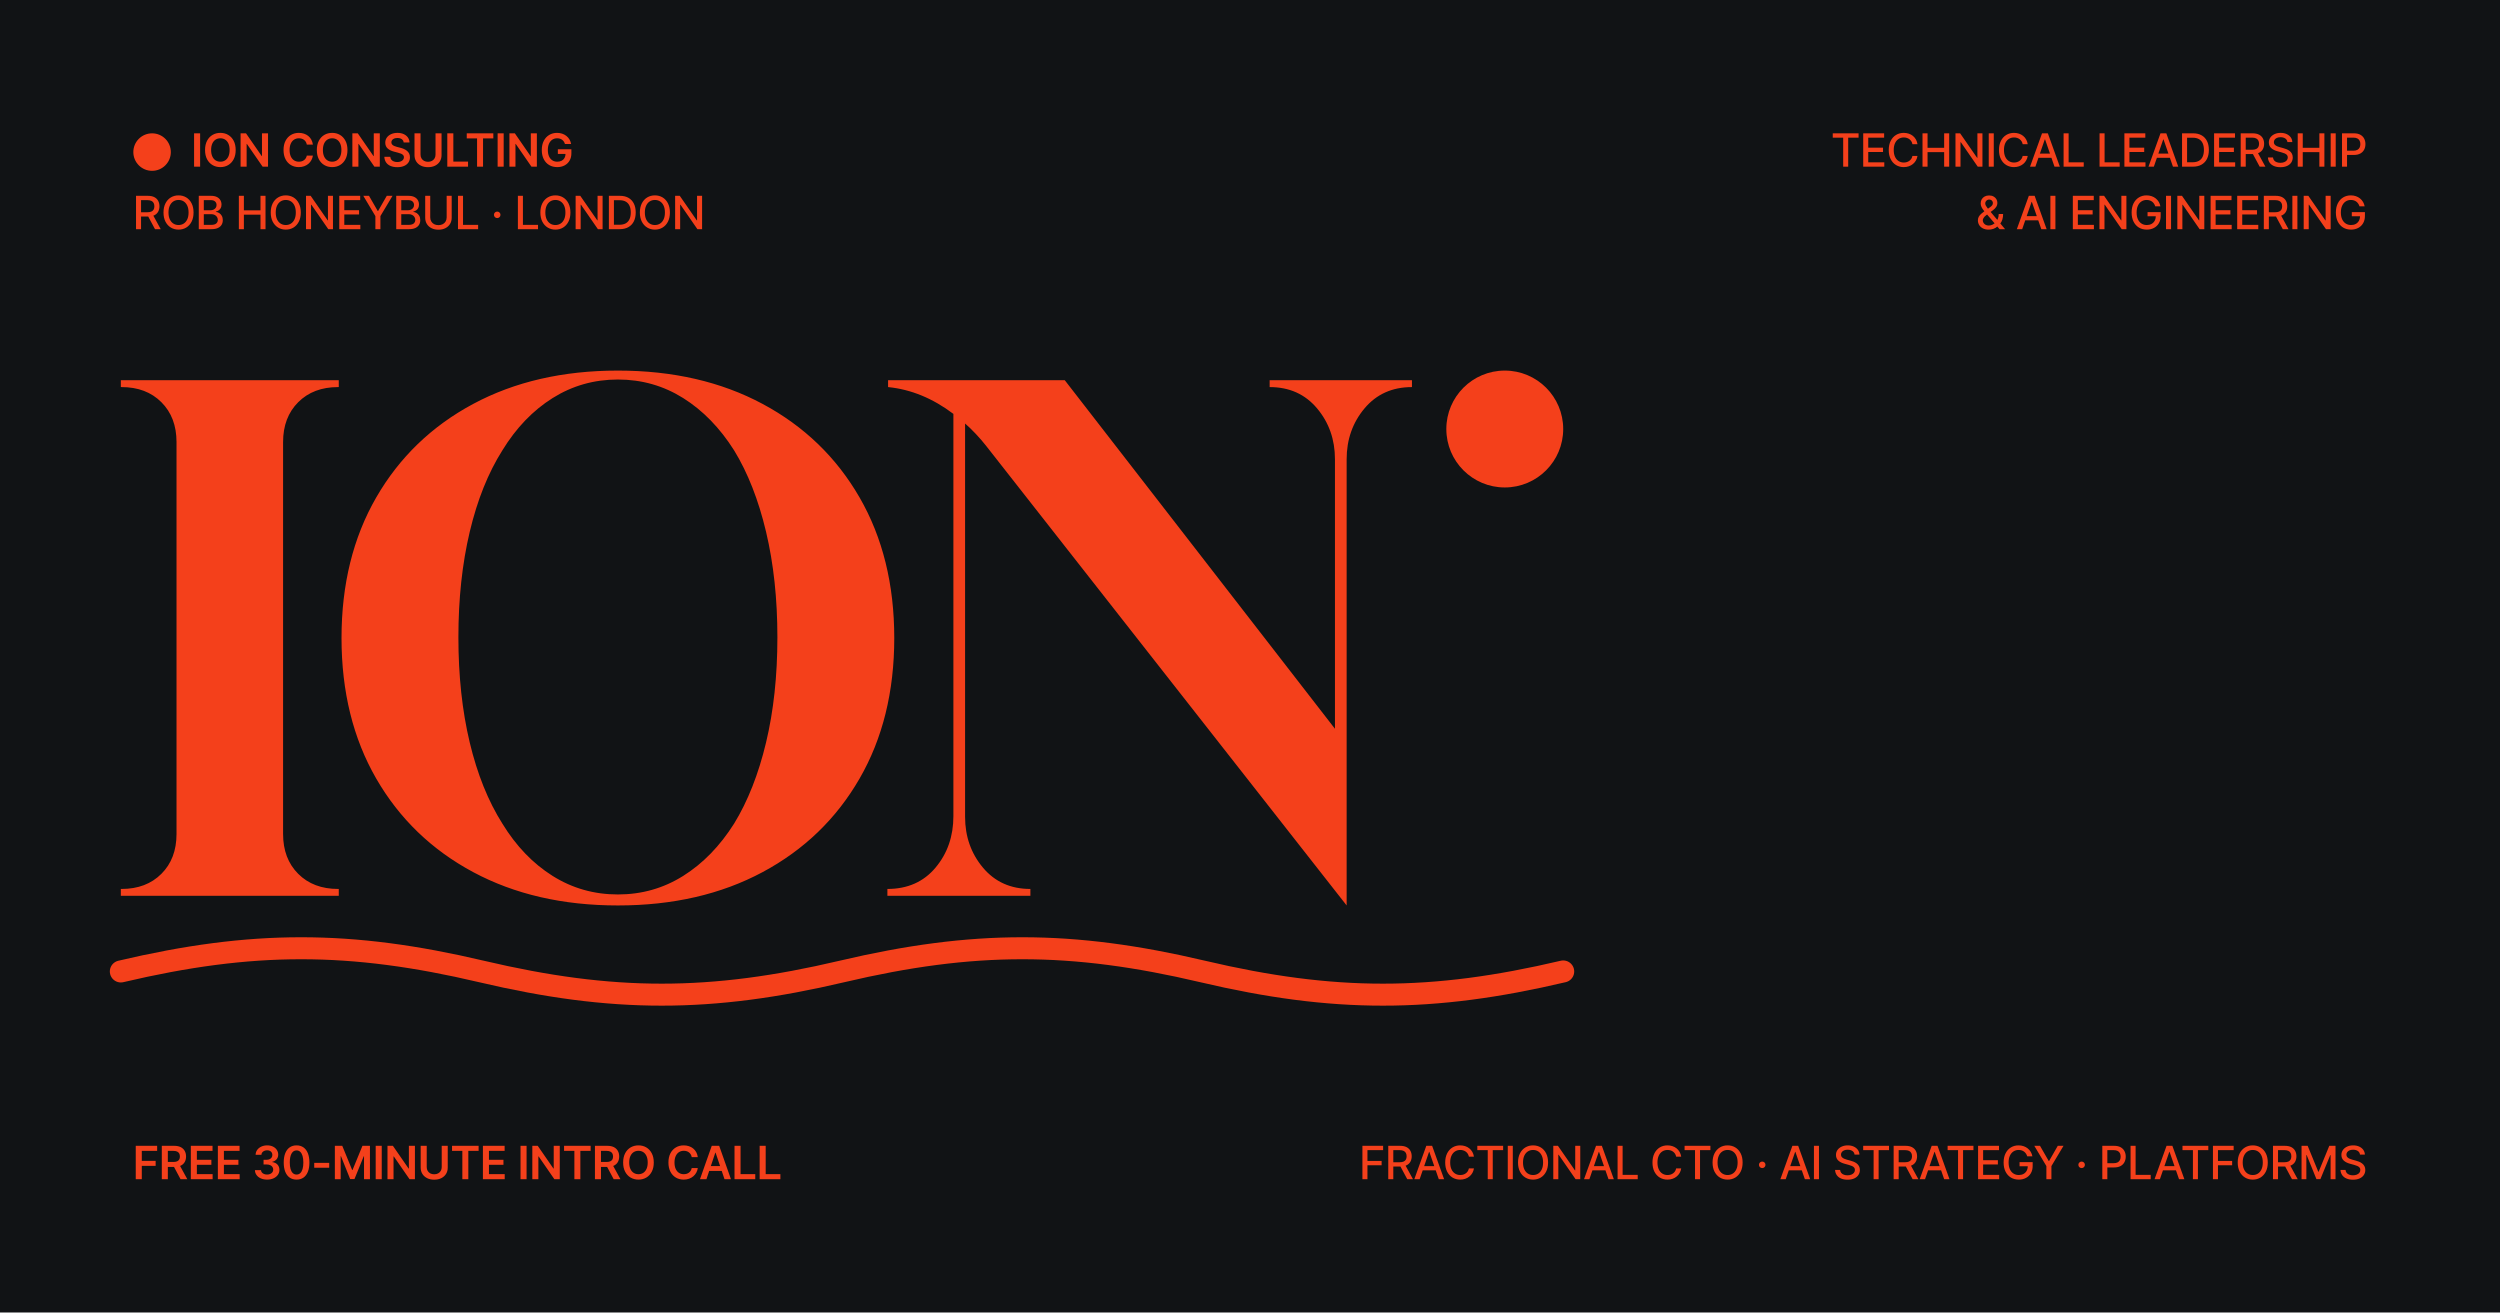
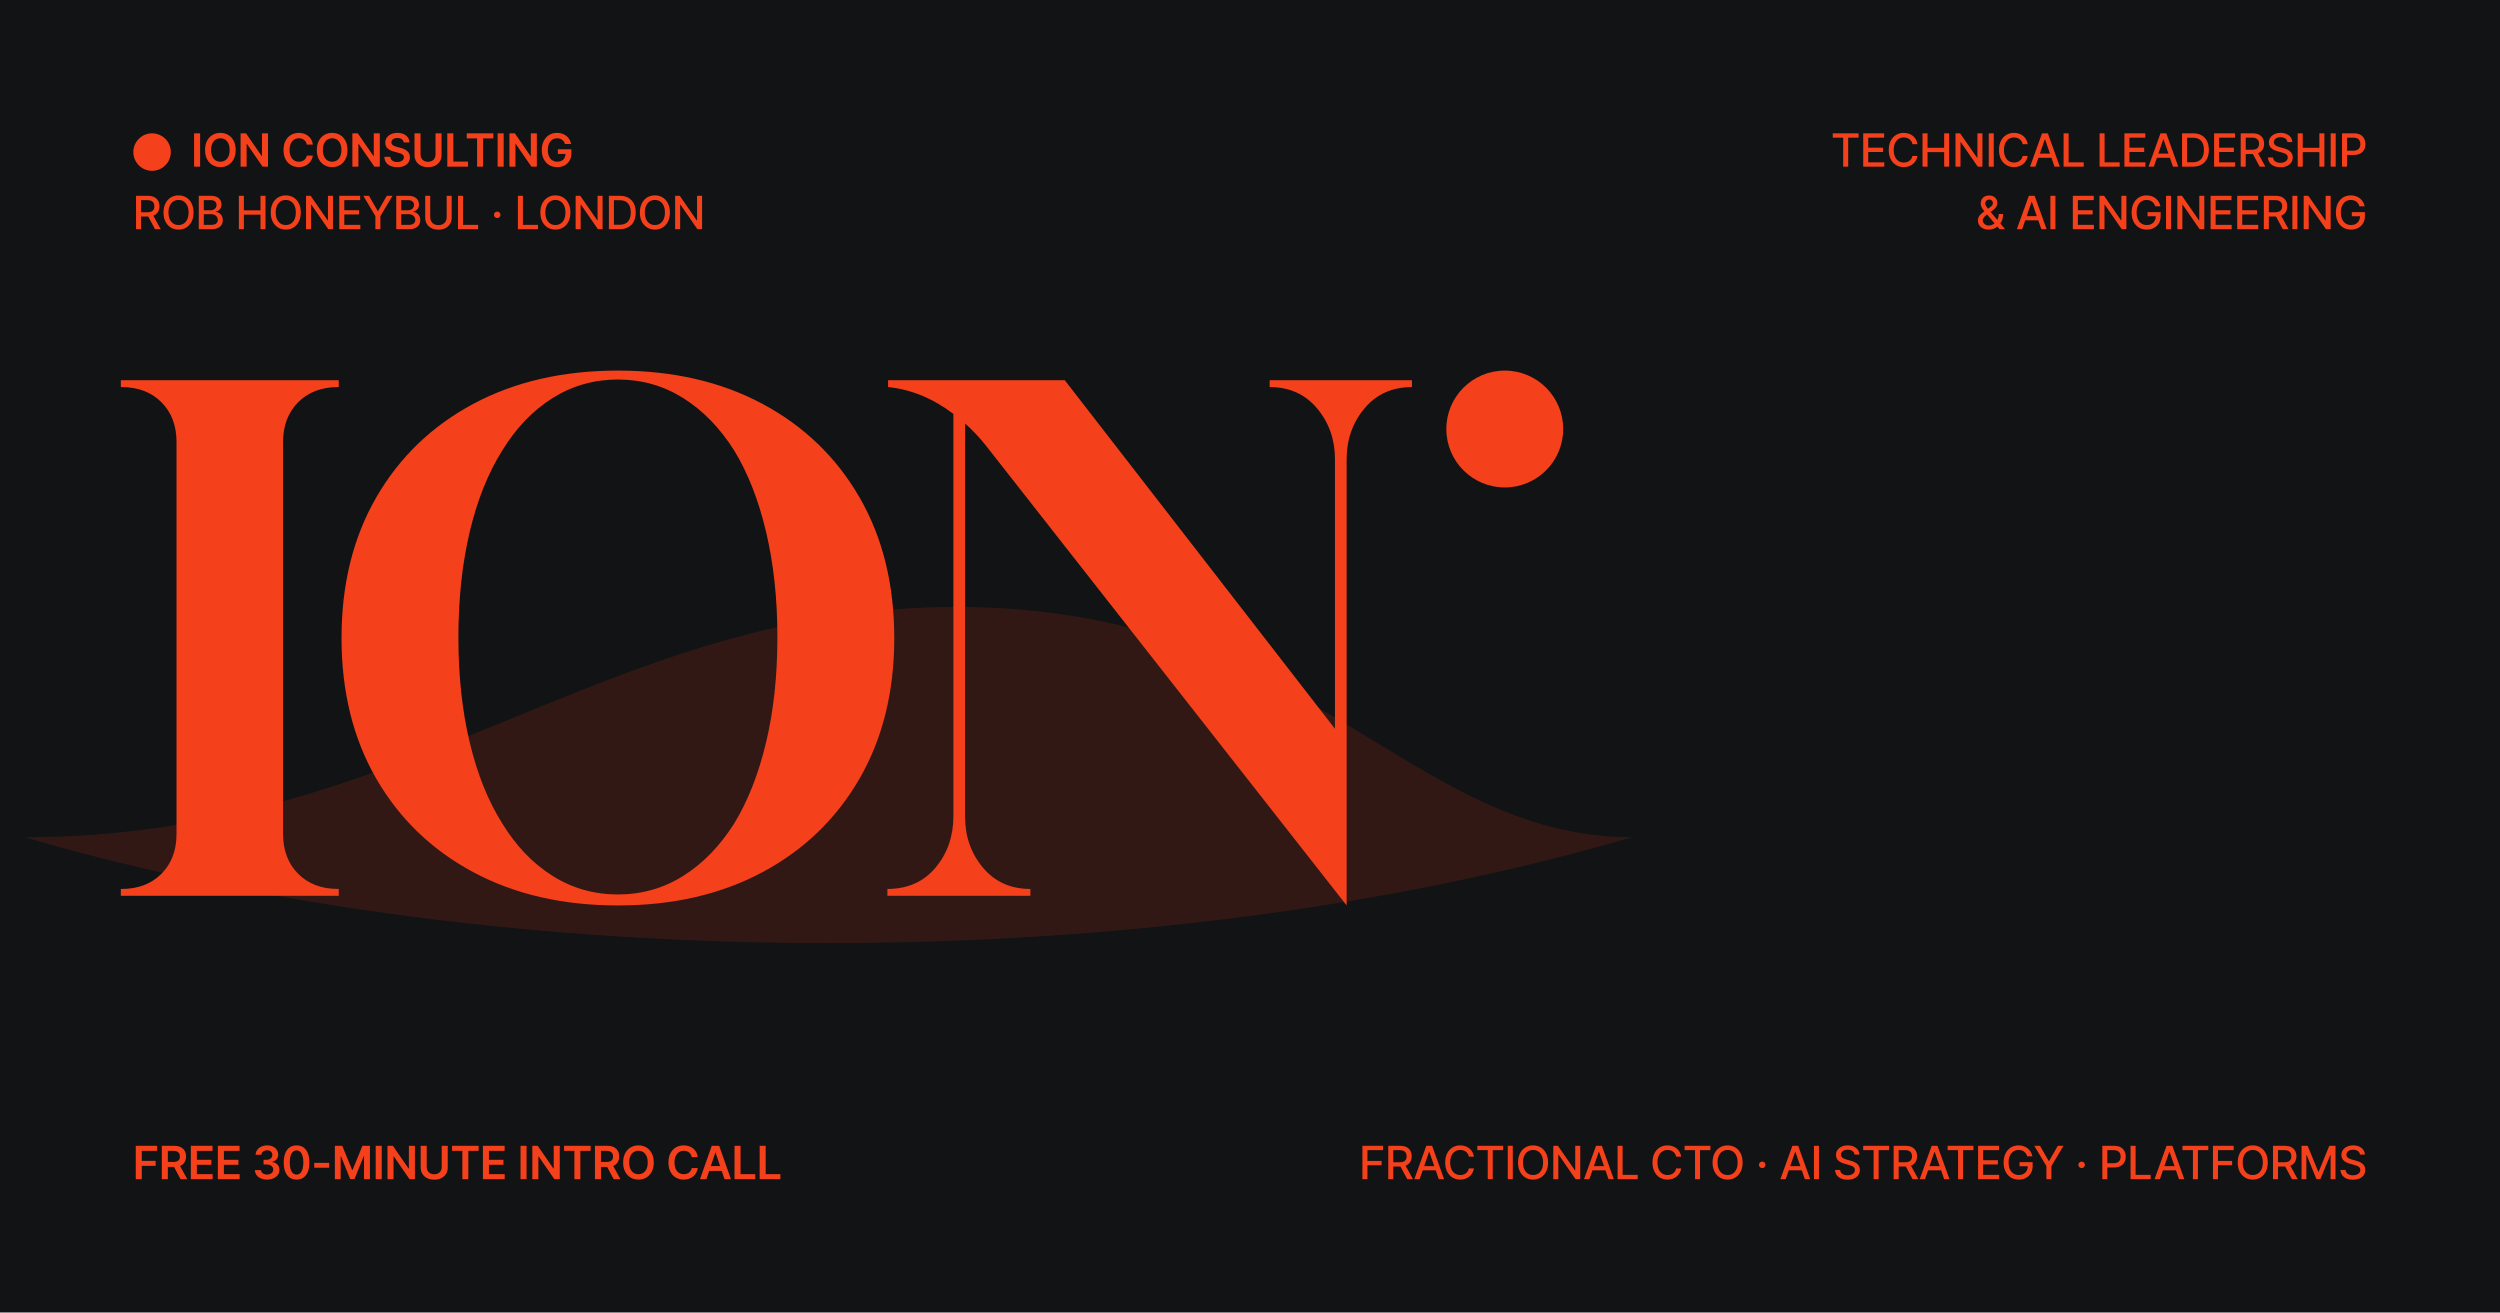
<svg xmlns="http://www.w3.org/2000/svg" viewBox="0 0 1200 630" width="1200" height="630">
  <rect width="1200" height="630" fill="#111315" />
  <circle cx="73.00" cy="73.00" r="9.00" fill="#F4401B" />
  <path fill="#F4401B" d="M96.061 63.994V80.0H93.16V63.994ZM105.782 80.215Q103.687 80.215 102.017 79.237Q100.346 78.26 99.385 76.423Q98.423 74.586 98.423 72.008Q98.423 69.419 99.385 67.577Q100.346 65.734 102.017 64.757Q103.687 63.779 105.782 63.779Q107.887 63.779 109.542 64.757Q111.196 65.734 112.163 67.577Q113.129 69.419 113.129 72.008Q113.129 74.586 112.163 76.423Q111.196 78.26 109.542 79.237Q107.887 80.215 105.782 80.215ZM105.782 77.615Q107.082 77.615 108.081 76.971Q109.08 76.326 109.649 75.075Q110.218 73.823 110.218 72.008Q110.218 70.182 109.649 68.925Q109.08 67.668 108.081 67.023Q107.082 66.379 105.782 66.379Q104.482 66.379 103.478 67.023Q102.473 67.668 101.904 68.925Q101.335 70.182 101.335 72.008Q101.335 73.823 101.904 75.075Q102.473 76.326 103.478 76.971Q104.482 77.615 105.782 77.615ZM128.651 63.994V80.0H126.052L118.522 69.097H118.382V80.0H115.482V63.994H118.081L125.611 74.897H125.751V63.994ZM143.421 80.215Q141.316 80.215 139.656 79.237Q137.996 78.26 137.046 76.423Q136.095 74.586 136.095 72.008Q136.095 69.419 137.056 67.577Q138.018 65.734 139.677 64.757Q141.337 63.779 143.421 63.779Q144.742 63.779 145.897 64.155Q147.052 64.531 147.954 65.256Q148.857 65.981 149.431 67.029Q150.006 68.076 150.189 69.408H147.267Q147.149 68.678 146.81 68.119Q146.472 67.561 145.972 67.168Q145.473 66.776 144.839 66.578Q144.205 66.379 143.475 66.379Q142.164 66.379 141.155 67.029Q140.145 67.679 139.575 68.941Q139.006 70.203 139.006 72.008Q139.006 73.834 139.581 75.085Q140.156 76.337 141.16 76.976Q142.164 77.615 143.464 77.615Q144.184 77.615 144.807 77.427Q145.43 77.239 145.94 76.858Q146.45 76.477 146.789 75.934Q147.127 75.392 147.267 74.683H150.189Q150.028 75.832 149.485 76.836Q148.943 77.841 148.067 78.598Q147.192 79.355 146.021 79.785Q144.85 80.215 143.421 80.215ZM159.437 80.215Q157.343 80.215 155.672 79.237Q154.002 78.26 153.04 76.423Q152.079 74.586 152.079 72.008Q152.079 69.419 153.04 67.577Q154.002 65.734 155.672 64.757Q157.343 63.779 159.437 63.779Q161.543 63.779 163.197 64.757Q164.851 65.734 165.818 67.577Q166.785 69.419 166.785 72.008Q166.785 74.586 165.818 76.423Q164.851 78.26 163.197 79.237Q161.543 80.215 159.437 80.215ZM159.437 77.615Q160.737 77.615 161.736 76.971Q162.735 76.326 163.304 75.075Q163.874 73.823 163.874 72.008Q163.874 70.182 163.304 68.925Q162.735 67.668 161.736 67.023Q160.737 66.379 159.437 66.379Q158.137 66.379 157.133 67.023Q156.129 67.668 155.559 68.925Q154.99 70.182 154.99 72.008Q154.99 73.823 155.559 75.075Q156.129 76.326 157.133 76.971Q158.137 77.615 159.437 77.615ZM182.307 63.994V80.0H179.707L172.177 69.097H172.037V80.0H169.137V63.994H171.737L179.267 74.897H179.407V63.994ZM190.718 80.247Q188.849 80.247 187.474 79.667Q186.099 79.087 185.325 77.975Q184.552 76.863 184.487 75.273H187.345Q187.409 76.111 187.86 76.665Q188.311 77.218 189.047 77.497Q189.783 77.776 190.685 77.776Q191.631 77.776 192.351 77.486Q193.07 77.196 193.478 76.681Q193.887 76.165 193.887 75.478Q193.887 74.854 193.521 74.452Q193.156 74.049 192.512 73.77Q191.867 73.49 190.997 73.275L189.182 72.803Q187.205 72.298 186.066 71.261Q184.928 70.225 184.928 68.495Q184.928 67.077 185.69 66.019Q186.453 64.961 187.78 64.37Q189.106 63.779 190.782 63.779Q192.49 63.779 193.779 64.37Q195.068 64.961 195.799 66.003Q196.529 67.045 196.561 68.398H193.758Q193.65 67.367 192.85 66.803Q192.05 66.239 190.75 66.239Q189.848 66.239 189.198 66.508Q188.548 66.776 188.204 67.249Q187.86 67.722 187.86 68.323Q187.86 68.989 188.263 69.414Q188.666 69.838 189.294 70.096Q189.923 70.354 190.578 70.525L192.071 70.901Q192.974 71.116 193.811 71.476Q194.649 71.836 195.321 72.378Q195.992 72.921 196.384 73.694Q196.776 74.468 196.776 75.51Q196.776 76.906 196.057 77.975Q195.337 79.044 193.983 79.646Q192.63 80.247 190.718 80.247ZM209.054 63.994H211.944V74.446Q211.944 76.165 211.138 77.47Q210.332 78.775 208.872 79.511Q207.411 80.247 205.456 80.247Q203.5 80.247 202.04 79.511Q200.579 78.775 199.768 77.47Q198.957 76.165 198.957 74.446V63.994H201.857V74.21Q201.857 75.22 202.297 75.993Q202.738 76.767 203.549 77.212Q204.36 77.658 205.456 77.658Q206.551 77.658 207.357 77.212Q208.163 76.767 208.608 75.993Q209.054 75.22 209.054 74.21ZM214.704 80.0V63.994H217.605V77.572H224.662V80.0ZM224.039 66.422V63.994H236.8V66.422H231.859V80.0H228.991V66.422ZM241.763 63.994V80.0H238.862V63.994ZM257.693 63.994V80.0H255.093L247.563 69.097H247.424V80.0H244.523V63.994H247.123L254.653 74.897H254.793V63.994ZM267.468 80.215Q265.266 80.215 263.595 79.216Q261.925 78.217 260.991 76.38Q260.056 74.543 260.056 72.019Q260.056 69.44 261.017 67.593Q261.979 65.745 263.633 64.762Q265.287 63.779 267.382 63.779Q268.714 63.779 269.858 64.166Q271.002 64.553 271.894 65.267Q272.785 65.981 273.36 66.959Q273.935 67.937 274.128 69.107H271.174Q270.981 68.474 270.642 67.969Q270.304 67.464 269.826 67.104Q269.348 66.744 268.746 66.562Q268.145 66.379 267.414 66.379Q266.136 66.379 265.126 67.029Q264.116 67.679 263.542 68.93Q262.967 70.182 262.967 71.986Q262.967 73.802 263.536 75.059Q264.106 76.315 265.126 76.965Q266.147 77.615 267.49 77.615Q268.703 77.615 269.595 77.148Q270.487 76.681 270.97 75.821Q271.453 74.962 271.453 73.791L272.119 73.898H267.769V71.632H274.268V73.544Q274.268 75.606 273.398 77.1Q272.528 78.593 270.986 79.404Q269.445 80.215 267.468 80.215Z" />
  <path fill="#F4401B" d="M65.289 110.0V93.994H71.004Q72.862 93.994 74.087 94.633Q75.312 95.272 75.924 96.406Q76.536 97.539 76.536 99.021Q76.536 100.482 75.924 101.6Q75.312 102.717 74.082 103.329Q72.852 103.941 70.982 103.941H66.675V101.879H70.757Q71.949 101.879 72.685 101.535Q73.421 101.191 73.759 100.558Q74.098 99.924 74.098 99.021Q74.098 98.108 73.754 97.448Q73.41 96.787 72.674 96.427Q71.938 96.067 70.746 96.067H67.706V110.0ZM74.398 110.0 70.521 102.771H73.195L77.148 110.0ZM85.699 110.215Q83.636 110.215 82.003 109.227Q80.371 108.238 79.425 106.396Q78.48 104.554 78.48 102.008Q78.48 99.44 79.425 97.598Q80.371 95.756 82.003 94.768Q83.636 93.779 85.699 93.779Q87.783 93.779 89.405 94.768Q91.027 95.756 91.967 97.598Q92.907 99.44 92.907 102.008Q92.907 104.564 91.967 106.401Q91.027 108.238 89.405 109.227Q87.783 110.215 85.699 110.215ZM85.699 108.013Q87.085 108.013 88.169 107.325Q89.254 106.638 89.883 105.295Q90.511 103.952 90.511 102.008Q90.511 100.053 89.883 98.705Q89.254 97.356 88.169 96.669Q87.085 95.981 85.699 95.981Q84.324 95.981 83.233 96.669Q82.143 97.356 81.509 98.705Q80.876 100.053 80.876 102.008Q80.876 103.952 81.509 105.295Q82.143 106.638 83.233 107.325Q84.324 108.013 85.699 108.013ZM95.409 110.0V93.994H101.285Q102.983 93.994 104.1 94.553Q105.217 95.111 105.77 96.062Q106.323 97.013 106.323 98.194Q106.323 99.193 105.953 99.881Q105.582 100.568 104.97 100.977Q104.358 101.385 103.616 101.578V101.729Q104.422 101.771 105.185 102.244Q105.947 102.717 106.447 103.582Q106.946 104.446 106.946 105.692Q106.946 106.917 106.372 107.889Q105.797 108.861 104.605 109.431Q103.412 110.0 101.543 110.0ZM97.826 107.938H101.307Q103.047 107.938 103.799 107.261Q104.551 106.584 104.551 105.574Q104.551 104.812 104.17 104.183Q103.788 103.555 103.079 103.179Q102.37 102.803 101.403 102.803H97.826ZM97.826 100.923H101.07Q101.876 100.923 102.531 100.611Q103.187 100.3 103.568 99.725Q103.949 99.15 103.949 98.388Q103.949 97.399 103.256 96.728Q102.564 96.057 101.135 96.057H97.826ZM114.648 110.0V93.994H117.065V100.955H125.035V93.994H127.452V110.0H125.035V103.028H117.065V110.0ZM137.174 110.215Q135.111 110.215 133.478 109.227Q131.846 108.238 130.9 106.396Q129.955 104.554 129.955 102.008Q129.955 99.44 130.9 97.598Q131.846 95.756 133.478 94.768Q135.111 93.779 137.174 93.779Q139.258 93.779 140.88 94.768Q142.502 95.756 143.442 97.598Q144.382 99.44 144.382 102.008Q144.382 104.564 143.442 106.401Q142.502 108.238 140.88 109.227Q139.258 110.215 137.174 110.215ZM137.174 108.013Q138.559 108.013 139.644 107.325Q140.729 106.638 141.358 105.295Q141.986 103.952 141.986 102.008Q141.986 100.053 141.358 98.705Q140.729 97.356 139.644 96.669Q138.559 95.981 137.174 95.981Q135.799 95.981 134.708 96.669Q133.618 97.356 132.984 98.705Q132.35 100.053 132.35 102.008Q132.35 103.952 132.984 105.295Q133.618 106.638 134.708 107.325Q135.799 108.013 137.174 108.013ZM159.828 93.994V110.0H157.573L149.462 98.27H149.301V110.0H146.884V93.994H149.119L157.261 105.746H157.411V93.994ZM162.847 110.0V93.994H172.891V96.067H165.264V100.891H172.353V102.953H165.264V107.927H172.966V110.0ZM174.383 93.994H177.123L181.312 101.277H181.484L185.652 93.994H188.413L182.601 103.716V110.0H180.184V103.716ZM190.195 110.0V93.994H196.071Q197.769 93.994 198.886 94.553Q200.003 95.111 200.556 96.062Q201.109 97.013 201.109 98.194Q201.109 99.193 200.739 99.881Q200.368 100.568 199.756 100.977Q199.144 101.385 198.402 101.578V101.729Q199.208 101.771 199.971 102.244Q200.733 102.717 201.233 103.582Q201.732 104.446 201.732 105.692Q201.732 106.917 201.158 107.889Q200.583 108.861 199.391 109.431Q198.198 110.0 196.329 110.0ZM192.612 107.938H196.093Q197.833 107.938 198.585 107.261Q199.337 106.584 199.337 105.574Q199.337 104.812 198.956 104.183Q198.574 103.555 197.865 103.179Q197.156 102.803 196.189 102.803H192.612ZM192.612 100.923H195.856Q196.662 100.923 197.317 100.611Q197.973 100.3 198.354 99.725Q198.735 99.15 198.735 98.388Q198.735 97.399 198.043 96.728Q197.35 96.057 195.921 96.057H192.612ZM214.397 93.994H216.814V104.521Q216.814 106.197 216.025 107.492Q215.235 108.786 213.806 109.522Q212.378 110.258 210.455 110.258Q208.543 110.258 207.108 109.522Q205.674 108.786 204.885 107.492Q204.095 106.197 204.095 104.521V93.994H206.512V104.328Q206.512 105.413 206.99 106.256Q207.468 107.1 208.355 107.583Q209.241 108.066 210.455 108.066Q211.679 108.066 212.56 107.583Q213.441 107.1 213.919 106.256Q214.397 105.413 214.397 104.328ZM219.832 110.0V93.994H222.249V107.927H229.5V110.0ZM238.662 104.672Q238.007 104.672 237.551 104.221Q237.094 103.77 237.094 103.114Q237.094 102.459 237.551 102.008Q238.007 101.557 238.662 101.557Q239.318 101.557 239.774 102.008Q240.231 102.459 240.231 103.114Q240.231 103.77 239.774 104.221Q239.318 104.672 238.662 104.672ZM248.587 110.0V93.994H251.004V107.927H258.255V110.0ZM266.591 110.215Q264.528 110.215 262.895 109.227Q261.263 108.238 260.317 106.396Q259.372 104.554 259.372 102.008Q259.372 99.44 260.317 97.598Q261.263 95.756 262.895 94.768Q264.528 93.779 266.591 93.779Q268.675 93.779 270.297 94.768Q271.919 95.756 272.859 97.598Q273.799 99.44 273.799 102.008Q273.799 104.564 272.859 106.401Q271.919 108.238 270.297 109.227Q268.675 110.215 266.591 110.215ZM266.591 108.013Q267.977 108.013 269.061 107.325Q270.146 106.638 270.775 105.295Q271.403 103.952 271.403 102.008Q271.403 100.053 270.775 98.705Q270.146 97.356 269.061 96.669Q267.977 95.981 266.591 95.981Q265.216 95.981 264.125 96.669Q263.035 97.356 262.401 98.705Q261.768 100.053 261.768 102.008Q261.768 103.952 262.401 105.295Q263.035 106.638 264.125 107.325Q265.216 108.013 266.591 108.013ZM289.246 93.994V110.0H286.99L278.879 98.27H278.718V110.0H276.301V93.994H278.536L286.678 105.746H286.829V93.994ZM297.452 110.0H293.499V107.884H297.313Q299.139 107.884 300.353 107.202Q301.566 106.52 302.168 105.193Q302.77 103.866 302.77 101.976Q302.77 100.096 302.173 98.785Q301.577 97.475 300.396 96.792Q299.214 96.11 297.463 96.11H293.413V93.994H297.613Q299.966 93.994 301.652 94.95Q303.339 95.906 304.241 97.695Q305.144 99.483 305.144 101.976Q305.144 104.479 304.236 106.272Q303.328 108.066 301.609 109.033Q299.891 110.0 297.452 110.0ZM294.681 93.994V110.0H292.264V93.994ZM314.349 110.215Q312.287 110.215 310.654 109.227Q309.021 108.238 308.076 106.396Q307.131 104.554 307.131 102.008Q307.131 99.44 308.076 97.598Q309.021 95.756 310.654 94.768Q312.287 93.779 314.349 93.779Q316.433 93.779 318.055 94.768Q319.677 95.756 320.617 97.598Q321.557 99.44 321.557 102.008Q321.557 104.564 320.617 106.401Q319.677 108.238 318.055 109.227Q316.433 110.215 314.349 110.215ZM314.349 108.013Q315.735 108.013 316.82 107.325Q317.905 106.638 318.533 105.295Q319.162 103.952 319.162 102.008Q319.162 100.053 318.533 98.705Q317.905 97.356 316.82 96.669Q315.735 95.981 314.349 95.981Q312.974 95.981 311.884 96.669Q310.794 97.356 310.16 98.705Q309.526 100.053 309.526 102.008Q309.526 103.952 310.16 105.295Q310.794 106.638 311.884 107.325Q312.974 108.013 314.349 108.013ZM337.004 93.994V110.0H334.748L326.638 98.27H326.477V110.0H324.06V93.994H326.294L334.437 105.746H334.587V93.994Z" />
  <path fill="#F4401B" d="M879.721 66.067V63.994H892.118V66.067H887.133V80.0H884.727V66.067ZM894.341 80.0V63.994H904.385V66.067H896.758V70.891H903.848V72.953H896.758V77.927H904.46V80.0ZM913.794 80.215Q911.732 80.215 910.099 79.227Q908.466 78.238 907.532 76.396Q906.597 74.554 906.597 72.008Q906.597 69.44 907.537 67.598Q908.477 65.756 910.104 64.768Q911.732 63.779 913.794 63.779Q915.062 63.779 916.174 64.145Q917.286 64.51 918.166 65.208Q919.047 65.906 919.622 66.916Q920.197 67.926 920.39 69.204H917.962Q917.823 68.42 917.441 67.824Q917.06 67.228 916.507 66.814Q915.954 66.4 915.271 66.191Q914.589 65.981 913.827 65.981Q912.452 65.981 911.351 66.674Q910.249 67.367 909.621 68.715Q908.993 70.063 908.993 72.008Q908.993 73.963 909.626 75.3Q910.26 76.638 911.356 77.325Q912.452 78.013 913.816 78.013Q914.579 78.013 915.255 77.809Q915.932 77.604 916.491 77.196Q917.049 76.788 917.431 76.203Q917.812 75.617 917.962 74.844H920.39Q920.207 76.036 919.649 77.019Q919.09 78.002 918.22 78.716Q917.35 79.431 916.233 79.823Q915.116 80.215 913.794 80.215ZM922.807 80.0V63.994H925.224V70.955H933.194V63.994H935.611V80.0H933.194V73.028H925.224V80.0ZM951.574 63.994V80.0H949.318L941.208 68.27H941.046V80.0H938.629V63.994H940.864L949.006 75.746H949.157V63.994ZM957.009 63.994V80.0H954.592V63.994ZM966.709 80.215Q964.646 80.215 963.013 79.227Q961.381 78.238 960.446 76.396Q959.511 74.554 959.511 72.008Q959.511 69.44 960.451 67.598Q961.391 65.756 963.019 64.768Q964.646 63.779 966.709 63.779Q967.976 63.779 969.088 64.145Q970.2 64.51 971.081 65.208Q971.962 65.906 972.536 66.916Q973.111 67.926 973.304 69.204H970.877Q970.737 68.42 970.356 67.824Q969.974 67.228 969.421 66.814Q968.868 66.4 968.186 66.191Q967.504 65.981 966.741 65.981Q965.366 65.981 964.265 66.674Q963.164 67.367 962.535 68.715Q961.907 70.063 961.907 72.008Q961.907 73.963 962.541 75.3Q963.175 76.638 964.27 77.325Q965.366 78.013 966.73 78.013Q967.493 78.013 968.17 77.809Q968.846 77.604 969.405 77.196Q969.964 76.788 970.345 76.203Q970.726 75.617 970.877 74.844H973.304Q973.122 76.036 972.563 77.019Q972.005 78.002 971.134 78.716Q970.264 79.431 969.147 79.823Q968.03 80.215 966.709 80.215ZM976.989 80.0H974.421L980.179 63.994H982.972L988.719 80.0H986.162L981.629 66.905H981.5ZM977.418 73.737H985.722V75.757H977.418ZM990.523 80.0V63.994H992.94V77.927H1000.191V80.0ZM1007.785 80.0V63.994H1010.202V77.927H1017.453V80.0ZM1019.709 80.0V63.994H1029.752V66.067H1022.126V70.891H1029.215V72.953H1022.126V77.927H1029.828V80.0ZM1033.845 80.0H1031.277L1037.035 63.994H1039.828L1045.575 80.0H1043.019L1038.485 66.905H1038.357ZM1034.274 73.737H1042.578V75.757H1034.274ZM1052.568 80.0H1048.615V77.884H1052.428Q1054.255 77.884 1055.468 77.202Q1056.682 76.52 1057.284 75.193Q1057.885 73.866 1057.885 71.976Q1057.885 70.096 1057.289 68.785Q1056.693 67.475 1055.511 66.792Q1054.33 66.11 1052.579 66.11H1048.529V63.994H1052.729Q1055.082 63.994 1056.768 64.95Q1058.455 65.906 1059.357 67.695Q1060.259 69.483 1060.259 71.976Q1060.259 74.479 1059.352 76.272Q1058.444 78.066 1056.725 79.033Q1055.006 80.0 1052.568 80.0ZM1049.797 63.994V80.0H1047.38V63.994ZM1062.762 80.0V63.994H1072.806V66.067H1065.179V70.891H1072.269V72.953H1065.179V77.927H1072.881V80.0ZM1075.534 80.0V63.994H1081.249Q1083.107 63.994 1084.332 64.633Q1085.556 65.272 1086.169 66.406Q1086.781 67.539 1086.781 69.021Q1086.781 70.482 1086.169 71.6Q1085.556 72.717 1084.326 73.329Q1083.096 73.941 1081.227 73.941H1076.92V71.879H1081.002Q1082.194 71.879 1082.93 71.535Q1083.666 71.191 1084.004 70.558Q1084.343 69.924 1084.343 69.021Q1084.343 68.108 1083.999 67.448Q1083.655 66.787 1082.919 66.427Q1082.183 66.067 1080.991 66.067H1077.951V80.0ZM1084.643 80.0 1080.765 72.771H1083.44L1087.393 80.0ZM1094.601 80.258Q1092.807 80.258 1091.491 79.694Q1090.175 79.13 1089.434 78.077Q1088.693 77.024 1088.607 75.574H1091.034Q1091.11 76.444 1091.598 77.019Q1092.087 77.594 1092.871 77.873Q1093.656 78.152 1094.59 78.152Q1095.611 78.152 1096.416 77.83Q1097.222 77.508 1097.679 76.922Q1098.135 76.337 1098.135 75.553Q1098.135 74.844 1097.732 74.393Q1097.329 73.941 1096.642 73.646Q1095.954 73.351 1095.095 73.125L1093.215 72.609Q1091.282 72.094 1090.164 71.068Q1089.047 70.042 1089.047 68.377Q1089.047 66.991 1089.794 65.96Q1090.54 64.929 1091.824 64.354Q1093.108 63.779 1094.708 63.779Q1096.341 63.779 1097.582 64.354Q1098.823 64.929 1099.548 65.922Q1100.273 66.916 1100.305 68.194H1097.963Q1097.834 67.088 1096.937 66.476Q1096.04 65.863 1094.655 65.863Q1093.688 65.863 1092.963 66.169Q1092.238 66.476 1091.846 67.013Q1091.453 67.55 1091.453 68.248Q1091.453 69.0 1091.921 69.473Q1092.388 69.945 1093.059 70.219Q1093.731 70.493 1094.354 70.665L1095.911 71.084Q1096.674 71.277 1097.48 71.6Q1098.285 71.922 1098.978 72.443Q1099.671 72.964 1100.096 73.732Q1100.52 74.5 1100.52 75.585Q1100.52 76.928 1099.822 77.986Q1099.123 79.044 1097.802 79.651Q1096.481 80.258 1094.601 80.258ZM1102.904 80.0V63.994H1105.321V70.955H1113.292V63.994H1115.709V80.0H1113.292V73.028H1105.321V80.0ZM1121.144 63.994V80.0H1118.727V63.994ZM1124.162 80.0V63.994H1129.877Q1131.735 63.994 1132.96 64.676Q1134.185 65.358 1134.797 66.535Q1135.409 67.711 1135.409 69.183Q1135.409 70.654 1134.797 71.831Q1134.185 73.007 1132.955 73.689Q1131.725 74.371 1129.855 74.371H1125.945V72.33H1129.63Q1130.822 72.33 1131.558 71.922Q1132.294 71.514 1132.632 70.799Q1132.971 70.085 1132.971 69.183Q1132.971 68.27 1132.632 67.566Q1132.294 66.862 1131.553 66.465Q1130.812 66.067 1129.619 66.067H1126.579V80.0Z" />
  <path fill="#F4401B" d="M954.582 110.226Q952.981 110.226 951.816 109.64Q950.65 109.055 950.022 108.045Q949.393 107.035 949.393 105.746Q949.393 104.769 949.817 104.022Q950.242 103.275 950.972 102.631Q951.703 101.986 952.627 101.299L955.215 99.473Q955.849 99.021 956.22 98.56Q956.59 98.098 956.59 97.378Q956.59 96.819 956.107 96.298Q955.624 95.777 954.807 95.777Q954.249 95.777 953.824 96.051Q953.4 96.325 953.158 96.75Q952.917 97.174 952.917 97.646Q952.917 98.184 953.223 98.748Q953.529 99.312 954.007 99.897Q954.485 100.482 955.011 101.127L962.434 110.0H959.792L953.647 102.781Q952.874 101.857 952.208 101.046Q951.542 100.235 951.133 99.408Q950.725 98.581 950.725 97.614Q950.725 96.508 951.23 95.654Q951.735 94.8 952.643 94.311Q953.55 93.822 954.754 93.822Q956 93.822 956.886 94.306Q957.772 94.789 958.255 95.584Q958.739 96.379 958.739 97.324Q958.739 98.452 958.17 99.317Q957.6 100.182 956.612 100.912L953.389 103.286Q952.455 103.974 952.095 104.645Q951.735 105.316 951.735 105.682Q951.735 106.38 952.089 106.965Q952.444 107.551 953.088 107.905Q953.733 108.26 954.603 108.26Q955.484 108.26 956.333 107.868Q957.181 107.476 957.869 106.75Q958.556 106.025 958.97 105.005Q959.383 103.984 959.383 102.728H961.489Q961.489 104.274 961.14 105.343Q960.791 106.412 960.291 107.078Q959.792 107.744 959.362 108.12Q959.222 108.249 959.093 108.373Q958.964 108.496 958.825 108.625Q958.008 109.441 956.854 109.833Q955.699 110.226 954.582 110.226ZM970.651 110.0H968.084L973.842 93.994H976.634L982.382 110.0H979.825L975.292 96.905H975.163ZM971.081 103.737H979.384V105.757H971.081ZM986.603 93.994V110.0H984.186V93.994ZM994.959 110.0V93.994H1005.003V96.067H997.376V100.891H1004.466V102.953H997.376V107.927H1005.079V110.0ZM1020.676 93.994V110.0H1018.42L1010.31 98.27H1010.148V110.0H1007.731V93.994H1009.966L1018.108 105.746H1018.259V93.994ZM1030.461 110.215Q1028.292 110.215 1026.653 109.216Q1025.015 108.217 1024.097 106.375Q1023.178 104.532 1023.178 102.008Q1023.178 99.451 1024.107 97.609Q1025.037 95.767 1026.659 94.773Q1028.281 93.779 1030.354 93.779Q1031.643 93.779 1032.766 94.161Q1033.888 94.542 1034.764 95.251Q1035.639 95.96 1036.214 96.921Q1036.789 97.883 1036.993 99.054H1034.522Q1034.296 98.334 1033.92 97.77Q1033.544 97.206 1033.018 96.803Q1032.492 96.4 1031.831 96.191Q1031.17 95.981 1030.365 95.981Q1029.011 95.981 1027.926 96.674Q1026.841 97.367 1026.208 98.71Q1025.574 100.053 1025.574 101.997Q1025.574 103.941 1026.208 105.284Q1026.841 106.627 1027.948 107.32Q1029.054 108.013 1030.461 108.013Q1031.761 108.013 1032.728 107.481Q1033.695 106.949 1034.232 105.982Q1034.769 105.016 1034.769 103.694L1035.403 103.812H1030.827V101.814H1037.122V103.641Q1037.122 105.66 1036.268 107.132Q1035.414 108.604 1033.904 109.409Q1032.395 110.215 1030.461 110.215ZM1042.106 93.994V110.0H1039.689V93.994ZM1058.068 93.994V110.0H1055.812L1047.702 98.27H1047.541V110.0H1045.124V93.994H1047.358L1055.501 105.746H1055.651V93.994ZM1061.086 110.0V93.994H1071.13V96.067H1063.503V100.891H1070.593V102.953H1063.503V107.927H1071.205V110.0ZM1073.858 110.0V93.994H1083.902V96.067H1076.275V100.891H1083.365V102.953H1076.275V107.927H1083.977V110.0ZM1086.63 110.0V93.994H1092.345Q1094.203 93.994 1095.428 94.633Q1096.653 95.272 1097.265 96.406Q1097.877 97.539 1097.877 99.021Q1097.877 100.482 1097.265 101.6Q1096.653 102.717 1095.423 103.329Q1094.193 103.941 1092.324 103.941H1088.016V101.879H1092.098Q1093.29 101.879 1094.026 101.535Q1094.762 101.191 1095.1 100.558Q1095.439 99.924 1095.439 99.021Q1095.439 98.108 1095.095 97.448Q1094.751 96.787 1094.015 96.427Q1093.28 96.067 1092.087 96.067H1089.047V110.0ZM1095.74 110.0 1091.862 102.771H1094.536L1098.49 110.0ZM1102.754 93.994V110.0H1100.337V93.994ZM1118.716 93.994V110.0H1116.46L1108.35 98.27H1108.189V110.0H1105.772V93.994H1108.006L1116.149 105.746H1116.299V93.994ZM1128.502 110.215Q1126.332 110.215 1124.694 109.216Q1123.056 108.217 1122.137 106.375Q1121.219 104.532 1121.219 102.008Q1121.219 99.451 1122.148 97.609Q1123.077 95.767 1124.699 94.773Q1126.321 93.779 1128.395 93.779Q1129.684 93.779 1130.806 94.161Q1131.929 94.542 1132.804 95.251Q1133.68 95.96 1134.254 96.921Q1134.829 97.883 1135.033 99.054H1132.562Q1132.337 98.334 1131.961 97.77Q1131.585 97.206 1131.059 96.803Q1130.532 96.4 1129.872 96.191Q1129.211 95.981 1128.405 95.981Q1127.052 95.981 1125.967 96.674Q1124.882 97.367 1124.248 98.71Q1123.614 100.053 1123.614 101.997Q1123.614 103.941 1124.248 105.284Q1124.882 106.627 1125.988 107.32Q1127.095 108.013 1128.502 108.013Q1129.802 108.013 1130.769 107.481Q1131.735 106.949 1132.272 105.982Q1132.81 105.016 1132.81 103.694L1133.443 103.812H1128.867V101.814H1135.162V103.641Q1135.162 105.66 1134.308 107.132Q1133.454 108.604 1131.945 109.409Q1130.436 110.215 1128.502 110.215Z" />
+   <path d="M11.80 401.86 C196.97 401.86 289.55 291.33 459.29 291.33 C629.03 291.33 675.32 401.86 783.34 401.86 C551.88 469.60 243.26 469.60 11.80 401.86 Z" fill="#F4401B" fill-opacity=".14" />
  <path fill="#F4401B" d="M58.0 430.0V426.7H58.33Q70.21 426.7 77.47 419.44Q84.73 412.18 84.73 400.3V212.2Q84.73 200.32 77.47 193.06Q70.21 185.8 58.33 185.8H58.0V182.5H162.61V185.8H162.28Q150.4 185.8 143.14 193.06Q135.88 200.32 135.88 212.2V400.3Q135.88 412.18 143.14 419.44Q150.4 426.7 162.28 426.7H162.61V430.0ZM296.59 434.62Q256.99 434.62 227.125 418.615Q197.26 402.61 180.595 373.735Q163.93 344.86 163.93 306.25Q163.93 267.64 180.595 238.765Q197.26 209.89 227.125 193.885Q256.99 177.88 296.59 177.88Q336.19 177.88 366.055 193.885Q395.92 209.89 412.585 238.765Q429.25 267.64 429.25 306.25Q429.25 344.86 412.585 373.735Q395.92 402.61 366.055 418.615Q336.19 434.62 296.59 434.62ZM296.59 429.34Q313.75 429.34 327.94 420.43Q342.13 411.52 352.36 395.35Q362.26 379.18 367.705 356.41Q373.15 333.64 373.15 305.92Q373.15 278.2 367.705 255.265Q362.26 232.33 352.36 216.16Q342.13 199.99 327.94 191.08Q313.75 182.17 296.59 182.17Q279.43 182.17 265.24 191.08Q251.05 199.99 241.15 216.16Q230.92 232.33 225.475 255.265Q220.03 278.2 220.03 305.92Q220.03 333.64 225.475 356.41Q230.92 379.18 241.15 395.35Q251.05 411.52 265.24 420.43Q279.43 429.34 296.59 429.34ZM646.39 434.62 473.47 214.18Q471.16 211.21 468.355 208.24Q465.55 205.27 463.24 203.29V392.05Q463.24 406.24 471.82 416.47Q480.4 426.7 494.59 426.7V430.0H425.95V426.7Q440.47 426.7 449.05 416.47Q457.63 406.24 457.63 391.72V198.67Q442.78 187.45 426.28 185.8V182.5H511.09L640.78 349.81V220.45Q640.78 206.26 632.2 196.03Q623.62 185.8 609.43 185.8V182.5H677.74V185.8Q663.55 185.8 654.97 196.03Q646.39 206.26 646.39 220.45Z" />
  <circle cx="722.29" cy="205.93" r="28.05" fill="#F4401B" />
-   <path d="M58.00 466.30 C121.04 451.45 168.05 451.45 231.08 466.30 C294.12 481.15 341.13 481.15 404.17 466.30 C467.21 451.45 514.22 451.45 577.25 466.30 C640.29 481.15 687.30 481.15 750.34 466.30" fill="none" stroke="#F4401B" stroke-width="10.56" stroke-linecap="round" />
  <path fill="#F4401B" d="M65.16 566.0V549.994H75.43V552.422H68.061V557.224H74.71V559.619H68.061V566.0ZM77.664 566.0V549.994H83.669Q85.516 549.994 86.768 550.639Q88.019 551.283 88.664 552.438Q89.308 553.593 89.308 555.118Q89.308 556.654 88.658 557.782Q88.008 558.91 86.741 559.522Q85.473 560.135 83.626 560.135H79.361V557.739H83.228Q84.313 557.739 85.006 557.438Q85.699 557.138 86.026 556.552Q86.354 555.967 86.354 555.118Q86.354 554.27 86.021 553.663Q85.688 553.056 85.001 552.739Q84.313 552.422 83.217 552.422H80.564V566.0ZM86.655 566.0 82.777 558.738H85.935L89.899 566.0ZM91.596 566.0V549.994H102.016V552.422H94.496V556.719H101.457V559.114H94.496V563.572H102.059V566.0ZM104.572 566.0V549.994H114.992V552.422H107.472V556.719H114.433V559.114H107.472V563.572H115.035V566.0ZM128.215 566.215Q126.528 566.215 125.218 565.64Q123.907 565.065 123.15 564.034Q122.392 563.003 122.36 561.649H125.282Q125.314 562.305 125.706 562.783Q126.098 563.261 126.754 563.524Q127.409 563.787 128.215 563.787Q129.074 563.787 129.735 563.481Q130.395 563.175 130.771 562.643Q131.147 562.111 131.147 561.413Q131.147 560.683 130.766 560.124Q130.385 559.565 129.665 559.254Q128.945 558.942 127.935 558.942H126.507V556.708H127.935Q128.752 556.708 129.386 556.418Q130.019 556.128 130.374 555.607Q130.728 555.086 130.728 554.388Q130.728 553.711 130.422 553.206Q130.116 552.701 129.557 552.422Q128.999 552.143 128.247 552.143Q127.516 552.143 126.888 552.406Q126.26 552.669 125.878 553.152Q125.497 553.636 125.475 554.312H122.693Q122.715 552.97 123.461 551.949Q124.208 550.929 125.465 550.354Q126.721 549.779 128.279 549.779Q129.869 549.779 131.056 550.375Q132.243 550.972 132.893 551.981Q133.543 552.991 133.543 554.205Q133.543 555.559 132.748 556.472Q131.953 557.385 130.653 557.675V557.793Q132.329 558.029 133.226 559.039Q134.123 560.049 134.123 561.553Q134.123 562.896 133.36 563.954Q132.597 565.012 131.265 565.613Q129.933 566.215 128.215 566.215ZM142.351 566.215Q140.407 566.215 139.026 565.243Q137.646 564.271 136.915 562.439Q136.185 560.607 136.185 558.008Q136.185 555.408 136.915 553.566Q137.646 551.724 139.026 550.751Q140.407 549.779 142.351 549.779Q144.285 549.779 145.67 550.757Q147.056 551.734 147.786 553.571Q148.517 555.408 148.517 558.008Q148.517 560.607 147.786 562.439Q147.056 564.271 145.681 565.243Q144.306 566.215 142.351 566.215ZM142.351 563.787Q143.393 563.787 144.118 563.11Q144.843 562.434 145.224 561.139Q145.606 559.845 145.606 558.008Q145.606 556.16 145.224 554.86Q144.843 553.561 144.118 552.878Q143.393 552.196 142.351 552.196Q140.783 552.196 139.939 553.716Q139.096 555.236 139.096 558.008Q139.096 559.845 139.472 561.139Q139.848 562.434 140.578 563.11Q141.309 563.787 142.351 563.787ZM158.023 558.18V560.5H150.826V558.18ZM160.73 549.994H164.286L169.034 561.585H169.216L173.975 549.994H177.574V566.0H174.727V555.0H174.598L170.151 565.946H168.067L163.673 554.979H163.523V566.0H160.73ZM183.234 549.994V566.0H180.334V549.994ZM199.165 549.994V566.0H196.565L189.035 555.097H188.895V566.0H185.995V549.994H188.594L196.125 560.897H196.264V549.994ZM212.023 549.994H214.912V560.446Q214.912 562.165 214.107 563.47Q213.301 564.775 211.84 565.511Q210.379 566.247 208.424 566.247Q206.469 566.247 205.008 565.511Q203.547 564.775 202.736 563.47Q201.925 562.165 201.925 560.446V549.994H204.825V560.21Q204.825 561.22 205.266 561.993Q205.706 562.767 206.517 563.212Q207.328 563.658 208.424 563.658Q209.52 563.658 210.325 563.212Q211.131 562.767 211.577 561.993Q212.023 561.22 212.023 560.21ZM216.974 552.422V549.994H229.736V552.422H224.795V566.0H221.926V552.422ZM231.798 566.0V549.994H242.218V552.422H234.699V556.719H241.659V559.114H234.699V563.572H242.261V566.0ZM252.755 549.994V566.0H249.855V549.994ZM268.686 549.994V566.0H266.086L258.556 555.097H258.416V566.0H255.516V549.994H258.115L265.645 560.897H265.785V549.994ZM270.748 552.422V549.994H283.509V552.422H278.568V566.0H275.7V552.422ZM285.571 566.0V549.994H291.576Q293.424 549.994 294.675 550.639Q295.927 551.283 296.571 552.438Q297.216 553.593 297.216 555.118Q297.216 556.654 296.566 557.782Q295.916 558.91 294.649 559.522Q293.381 560.135 291.533 560.135H287.269V557.739H291.136Q292.221 557.739 292.914 557.438Q293.607 557.138 293.934 556.552Q294.262 555.967 294.262 555.118Q294.262 554.27 293.929 553.663Q293.596 553.056 292.908 552.739Q292.221 552.422 291.125 552.422H288.472V566.0ZM294.563 566.0 290.685 558.738H293.843L297.807 566.0ZM306.464 566.215Q304.37 566.215 302.699 565.237Q301.029 564.26 300.068 562.423Q299.106 560.586 299.106 558.008Q299.106 555.419 300.068 553.577Q301.029 551.734 302.699 550.757Q304.37 549.779 306.464 549.779Q308.57 549.779 310.224 550.757Q311.879 551.734 312.845 553.577Q313.812 555.419 313.812 558.008Q313.812 560.586 312.845 562.423Q311.879 564.26 310.224 565.237Q308.57 566.215 306.464 566.215ZM306.464 563.615Q307.764 563.615 308.763 562.971Q309.762 562.326 310.332 561.075Q310.901 559.823 310.901 558.008Q310.901 556.182 310.332 554.925Q309.762 553.668 308.763 553.023Q307.764 552.379 306.464 552.379Q305.165 552.379 304.16 553.023Q303.156 553.668 302.587 554.925Q302.017 556.182 302.017 558.008Q302.017 559.823 302.587 561.075Q303.156 562.326 304.16 562.971Q305.165 563.615 306.464 563.615ZM328.174 566.215Q326.068 566.215 324.408 565.237Q322.749 564.26 321.798 562.423Q320.847 560.586 320.847 558.008Q320.847 555.419 321.809 553.577Q322.77 551.734 324.43 550.757Q326.09 549.779 328.174 549.779Q329.495 549.779 330.65 550.155Q331.804 550.531 332.707 551.256Q333.609 551.981 334.184 553.029Q334.759 554.076 334.941 555.408H332.019Q331.901 554.678 331.563 554.119Q331.224 553.561 330.725 553.168Q330.225 552.776 329.592 552.578Q328.958 552.379 328.227 552.379Q326.917 552.379 325.907 553.029Q324.897 553.679 324.328 554.941Q323.759 556.203 323.759 558.008Q323.759 559.834 324.333 561.085Q324.908 562.337 325.912 562.976Q326.917 563.615 328.217 563.615Q328.936 563.615 329.559 563.427Q330.182 563.239 330.693 562.858Q331.203 562.477 331.541 561.934Q331.88 561.392 332.019 560.683H334.941Q334.78 561.832 334.238 562.836Q333.695 563.841 332.82 564.598Q331.944 565.355 330.773 565.785Q329.602 566.215 328.174 566.215ZM339.098 566.0H335.993L341.644 549.994H345.21L350.85 566.0H347.756L343.481 553.281H343.352ZM339.205 559.727H347.638V562.047H339.205ZM352.568 566.0V549.994H355.469V563.572H362.526V566.0ZM364.631 566.0V549.994H367.532V563.572H374.589V566.0Z" />
  <path fill="#F4401B" d="M653.961 566.0V549.994H663.898V552.067H656.378V557.256H663.178V559.318H656.378V566.0ZM666.368 566.0V549.994H672.083Q673.941 549.994 675.166 550.633Q676.39 551.272 677.003 552.406Q677.615 553.539 677.615 555.021Q677.615 556.482 677.003 557.6Q676.39 558.717 675.16 559.329Q673.93 559.941 672.061 559.941H667.754V557.879H671.836Q673.028 557.879 673.764 557.535Q674.5 557.191 674.838 556.558Q675.176 555.924 675.176 555.021Q675.176 554.108 674.833 553.448Q674.489 552.787 673.753 552.427Q673.017 552.067 671.825 552.067H668.785V566.0ZM675.477 566.0 671.599 558.771H674.274L678.227 566.0ZM681.439 566.0H678.871L684.629 549.994H687.422L693.169 566.0H690.613L686.079 552.905H685.95ZM681.868 559.737H690.172V561.757H681.868ZM700.892 566.215Q698.83 566.215 697.197 565.227Q695.564 564.238 694.63 562.396Q693.695 560.554 693.695 558.008Q693.695 555.44 694.635 553.598Q695.575 551.756 697.202 550.768Q698.83 549.779 700.892 549.779Q702.16 549.779 703.272 550.145Q704.384 550.51 705.264 551.208Q706.145 551.906 706.72 552.916Q707.295 553.926 707.488 555.204H705.06Q704.921 554.42 704.539 553.824Q704.158 553.228 703.605 552.814Q703.052 552.4 702.369 552.191Q701.687 551.981 700.925 551.981Q699.55 551.981 698.449 552.674Q697.348 553.367 696.719 554.715Q696.091 556.063 696.091 558.008Q696.091 559.963 696.724 561.3Q697.358 562.638 698.454 563.325Q699.55 564.013 700.914 564.013Q701.677 564.013 702.353 563.809Q703.03 563.604 703.589 563.196Q704.147 562.788 704.529 562.203Q704.91 561.617 705.06 560.844H707.488Q707.306 562.036 706.747 563.019Q706.188 564.002 705.318 564.716Q704.448 565.431 703.331 565.823Q702.214 566.215 700.892 566.215ZM709.11 552.067V549.994H721.506V552.067H716.522V566.0H714.116V552.067ZM726.146 549.994V566.0H723.729V549.994ZM735.868 566.215Q733.805 566.215 732.172 565.227Q730.54 564.238 729.594 562.396Q728.649 560.554 728.649 558.008Q728.649 555.44 729.594 553.598Q730.54 551.756 732.172 550.768Q733.805 549.779 735.868 549.779Q737.952 549.779 739.574 550.768Q741.196 551.756 742.136 553.598Q743.076 555.44 743.076 558.008Q743.076 560.564 742.136 562.401Q741.196 564.238 739.574 565.227Q737.952 566.215 735.868 566.215ZM735.868 564.013Q737.253 564.013 738.338 563.325Q739.423 562.638 740.052 561.295Q740.68 559.952 740.68 558.008Q740.68 556.053 740.052 554.705Q739.423 553.356 738.338 552.669Q737.253 551.981 735.868 551.981Q734.493 551.981 733.402 552.669Q732.312 553.356 731.678 554.705Q731.044 556.053 731.044 558.008Q731.044 559.952 731.678 561.295Q732.312 562.638 733.402 563.325Q734.493 564.013 735.868 564.013ZM758.523 549.994V566.0H756.267L748.156 554.27H747.995V566.0H745.578V549.994H747.813L755.955 561.746H756.106V549.994ZM762.905 566.0H760.338L766.095 549.994H768.888L774.635 566.0H772.079L767.546 552.905H767.417ZM763.335 559.737H771.638V561.757H763.335ZM776.44 566.0V549.994H778.857V563.927H786.108V566.0ZM800.383 566.215Q798.321 566.215 796.688 565.227Q795.055 564.238 794.12 562.396Q793.186 560.554 793.186 558.008Q793.186 555.44 794.126 553.598Q795.066 551.756 796.693 550.768Q798.321 549.779 800.383 549.779Q801.651 549.779 802.763 550.145Q803.874 550.51 804.755 551.208Q805.636 551.906 806.211 552.916Q806.785 553.926 806.979 555.204H804.551Q804.411 554.42 804.03 553.824Q803.649 553.228 803.096 552.814Q802.542 552.4 801.86 552.191Q801.178 551.981 800.415 551.981Q799.04 551.981 797.939 552.674Q796.838 553.367 796.21 554.715Q795.581 556.063 795.581 558.008Q795.581 559.963 796.215 561.3Q796.849 562.638 797.945 563.325Q799.04 564.013 800.405 564.013Q801.167 564.013 801.844 563.809Q802.521 563.604 803.079 563.196Q803.638 562.788 804.019 562.203Q804.401 561.617 804.551 560.844H806.979Q806.796 562.036 806.238 563.019Q805.679 564.002 804.809 564.716Q803.939 565.431 802.822 565.823Q801.704 566.215 800.383 566.215ZM808.6 552.067V549.994H820.997V552.067H816.013V566.0H813.606V552.067ZM829.247 566.215Q827.184 566.215 825.551 565.227Q823.918 564.238 822.973 562.396Q822.028 560.554 822.028 558.008Q822.028 555.44 822.973 553.598Q823.918 551.756 825.551 550.768Q827.184 549.779 829.247 549.779Q831.331 549.779 832.953 550.768Q834.575 551.756 835.515 553.598Q836.455 555.44 836.455 558.008Q836.455 560.564 835.515 562.401Q834.575 564.238 832.953 565.227Q831.331 566.215 829.247 566.215ZM829.247 564.013Q830.632 564.013 831.717 563.325Q832.802 562.638 833.431 561.295Q834.059 559.952 834.059 558.008Q834.059 556.053 833.431 554.705Q832.802 553.356 831.717 552.669Q830.632 551.981 829.247 551.981Q827.872 551.981 826.781 552.669Q825.691 553.356 825.057 554.705Q824.423 556.053 824.423 558.008Q824.423 559.952 825.057 561.295Q825.691 562.638 826.781 563.325Q827.872 564.013 829.247 564.013ZM845.864 560.672Q845.209 560.672 844.752 560.221Q844.295 559.77 844.295 559.114Q844.295 558.459 844.752 558.008Q845.209 557.557 845.864 557.557Q846.519 557.557 846.976 558.008Q847.432 558.459 847.432 559.114Q847.432 559.77 846.976 560.221Q846.519 560.672 845.864 560.672ZM857.153 566.0H854.586L860.343 549.994H863.136L868.883 566.0H866.327L861.794 552.905H861.665ZM857.583 559.737H865.886V561.757H857.583ZM873.105 549.994V566.0H870.688V549.994ZM886.822 566.258Q885.028 566.258 883.712 565.694Q882.396 565.13 881.655 564.077Q880.913 563.024 880.827 561.574H883.255Q883.33 562.444 883.819 563.019Q884.308 563.594 885.092 563.873Q885.876 564.152 886.811 564.152Q887.831 564.152 888.637 563.83Q889.443 563.508 889.899 562.922Q890.356 562.337 890.356 561.553Q890.356 560.844 889.953 560.393Q889.55 559.941 888.863 559.646Q888.175 559.351 887.316 559.125L885.436 558.609Q883.502 558.094 882.385 557.068Q881.268 556.042 881.268 554.377Q881.268 552.991 882.015 551.96Q882.761 550.929 884.045 550.354Q885.328 549.779 886.929 549.779Q888.562 549.779 889.803 550.354Q891.043 550.929 891.768 551.922Q892.494 552.916 892.526 554.194H890.184Q890.055 553.088 889.158 552.476Q888.261 551.863 886.875 551.863Q885.909 551.863 885.183 552.169Q884.458 552.476 884.066 553.013Q883.674 553.55 883.674 554.248Q883.674 555.0 884.141 555.473Q884.609 555.945 885.28 556.219Q885.952 556.493 886.575 556.665L888.132 557.084Q888.895 557.277 889.701 557.6Q890.506 557.922 891.199 558.443Q891.892 558.964 892.316 559.732Q892.741 560.5 892.741 561.585Q892.741 562.928 892.042 563.986Q891.344 565.044 890.023 565.651Q888.702 566.258 886.822 566.258ZM894.33 552.067V549.994H906.726V552.067H901.742V566.0H899.336V552.067ZM908.95 566.0V549.994H914.665Q916.523 549.994 917.748 550.633Q918.972 551.272 919.584 552.406Q920.197 553.539 920.197 555.021Q920.197 556.482 919.584 557.6Q918.972 558.717 917.742 559.329Q916.512 559.941 914.643 559.941H910.335V557.879H914.417Q915.61 557.879 916.346 557.535Q917.082 557.191 917.42 556.558Q917.758 555.924 917.758 555.021Q917.758 554.108 917.415 553.448Q917.071 552.787 916.335 552.427Q915.599 552.067 914.407 552.067H911.367V566.0ZM918.059 566.0 914.181 558.771H916.856L920.809 566.0ZM924.021 566.0H921.453L927.211 549.994H930.004L935.751 566.0H933.194L928.661 552.905H928.532ZM924.45 559.737H932.754V561.757H924.45ZM934.859 552.067V549.994H947.255V552.067H942.271V566.0H939.865V552.067ZM949.479 566.0V549.994H959.523V552.067H951.896V556.891H958.986V558.953H951.896V563.927H959.598V566.0ZM969.018 566.215Q966.848 566.215 965.21 565.216Q963.572 564.217 962.654 562.375Q961.735 560.532 961.735 558.008Q961.735 555.451 962.664 553.609Q963.593 551.767 965.216 550.773Q966.838 549.779 968.911 549.779Q970.2 549.779 971.322 550.161Q972.445 550.542 973.321 551.251Q974.196 551.96 974.771 552.921Q975.345 553.883 975.55 555.054H973.079Q972.853 554.334 972.477 553.77Q972.101 553.206 971.575 552.803Q971.049 552.4 970.388 552.191Q969.727 551.981 968.922 551.981Q967.568 551.981 966.483 552.674Q965.398 553.367 964.764 554.71Q964.131 556.053 964.131 557.997Q964.131 559.941 964.764 561.284Q965.398 562.627 966.505 563.32Q967.611 564.013 969.018 564.013Q970.318 564.013 971.285 563.481Q972.252 562.949 972.789 561.982Q973.326 561.016 973.326 559.694L973.96 559.812H969.384V557.814H975.678V559.641Q975.678 561.66 974.824 563.132Q973.97 564.604 972.461 565.409Q970.952 566.215 969.018 566.215ZM976.462 549.994H979.201L983.391 557.277H983.563L987.731 549.994H990.491L984.68 559.716V566.0H982.263V559.716ZM999.181 560.672Q998.526 560.672 998.069 560.221Q997.613 559.77 997.613 559.114Q997.613 558.459 998.069 558.008Q998.526 557.557 999.181 557.557Q999.836 557.557 1000.293 558.008Q1000.749 558.459 1000.749 559.114Q1000.749 559.77 1000.293 560.221Q999.836 560.672 999.181 560.672ZM1009.106 566.0V549.994H1014.821Q1016.679 549.994 1017.904 550.676Q1019.128 551.358 1019.741 552.535Q1020.353 553.711 1020.353 555.183Q1020.353 556.654 1019.741 557.831Q1019.128 559.007 1017.898 559.689Q1016.668 560.371 1014.799 560.371H1010.889V558.33H1014.574Q1015.766 558.33 1016.502 557.922Q1017.238 557.514 1017.576 556.799Q1017.915 556.085 1017.915 555.183Q1017.915 554.27 1017.576 553.566Q1017.238 552.862 1016.497 552.465Q1015.755 552.067 1014.563 552.067H1011.523V566.0ZM1022.673 566.0V549.994H1025.09V563.927H1032.341V566.0ZM1036.756 566.0H1034.188L1039.946 549.994H1042.739L1048.486 566.0H1045.929L1041.396 552.905H1041.267ZM1037.185 559.737H1045.489V561.757H1037.185ZM1047.594 552.067V549.994H1059.99V552.067H1055.006V566.0H1052.6V552.067ZM1062.214 566.0V549.994H1072.15V552.067H1064.631V557.256H1071.43V559.318H1064.631V566.0ZM1081.324 566.215Q1079.261 566.215 1077.628 565.227Q1075.995 564.238 1075.05 562.396Q1074.105 560.554 1074.105 558.008Q1074.105 555.44 1075.05 553.598Q1075.995 551.756 1077.628 550.768Q1079.261 549.779 1081.324 549.779Q1083.408 549.779 1085.03 550.768Q1086.652 551.756 1087.592 553.598Q1088.532 555.44 1088.532 558.008Q1088.532 560.564 1087.592 562.401Q1086.652 564.238 1085.03 565.227Q1083.408 566.215 1081.324 566.215ZM1081.324 564.013Q1082.709 564.013 1083.794 563.325Q1084.879 562.638 1085.508 561.295Q1086.136 559.952 1086.136 558.008Q1086.136 556.053 1085.508 554.705Q1084.879 553.356 1083.794 552.669Q1082.709 551.981 1081.324 551.981Q1079.949 551.981 1078.858 552.669Q1077.768 553.356 1077.134 554.705Q1076.5 556.053 1076.5 558.008Q1076.5 559.952 1077.134 561.295Q1077.768 562.638 1078.858 563.325Q1079.949 564.013 1081.324 564.013ZM1091.034 566.0V549.994H1096.749Q1098.607 549.994 1099.832 550.633Q1101.057 551.272 1101.669 552.406Q1102.281 553.539 1102.281 555.021Q1102.281 556.482 1101.669 557.6Q1101.057 558.717 1099.827 559.329Q1098.597 559.941 1096.727 559.941H1092.42V557.879H1096.502Q1097.694 557.879 1098.43 557.535Q1099.166 557.191 1099.504 556.558Q1099.843 555.924 1099.843 555.021Q1099.843 554.108 1099.499 553.448Q1099.155 552.787 1098.419 552.427Q1097.683 552.067 1096.491 552.067H1093.451V566.0ZM1100.143 566.0 1096.266 558.771H1098.94L1102.893 566.0ZM1104.741 549.994H1107.684L1112.776 562.434H1112.958L1118.061 549.994H1121.047V566.0H1118.684V554.42H1118.534L1113.796 565.979H1111.884L1107.201 554.409H1107.05V566.0H1104.741ZM1129.426 566.258Q1127.632 566.258 1126.316 565.694Q1125.0 565.13 1124.259 564.077Q1123.518 563.024 1123.432 561.574H1125.859Q1125.935 562.444 1126.423 563.019Q1126.912 563.594 1127.696 563.873Q1128.48 564.152 1129.415 564.152Q1130.436 564.152 1131.241 563.83Q1132.047 563.508 1132.503 562.922Q1132.96 562.337 1132.96 561.553Q1132.96 560.844 1132.557 560.393Q1132.154 559.941 1131.467 559.646Q1130.779 559.351 1129.92 559.125L1128.04 558.609Q1126.106 558.094 1124.989 557.068Q1123.872 556.042 1123.872 554.377Q1123.872 552.991 1124.619 551.96Q1125.365 550.929 1126.649 550.354Q1127.933 549.779 1129.533 549.779Q1131.166 549.779 1132.407 550.354Q1133.647 550.929 1134.373 551.922Q1135.098 552.916 1135.13 554.194H1132.788Q1132.659 553.088 1131.762 552.476Q1130.865 551.863 1129.479 551.863Q1128.513 551.863 1127.788 552.169Q1127.062 552.476 1126.67 553.013Q1126.278 553.55 1126.278 554.248Q1126.278 555.0 1126.746 555.473Q1127.213 555.945 1127.884 556.219Q1128.556 556.493 1129.179 556.665L1130.736 557.084Q1131.499 557.277 1132.305 557.6Q1133.11 557.922 1133.803 558.443Q1134.496 558.964 1134.92 559.732Q1135.345 560.5 1135.345 561.585Q1135.345 562.928 1134.646 563.986Q1133.948 565.044 1132.627 565.651Q1131.306 566.258 1129.426 566.258Z" />
</svg>
